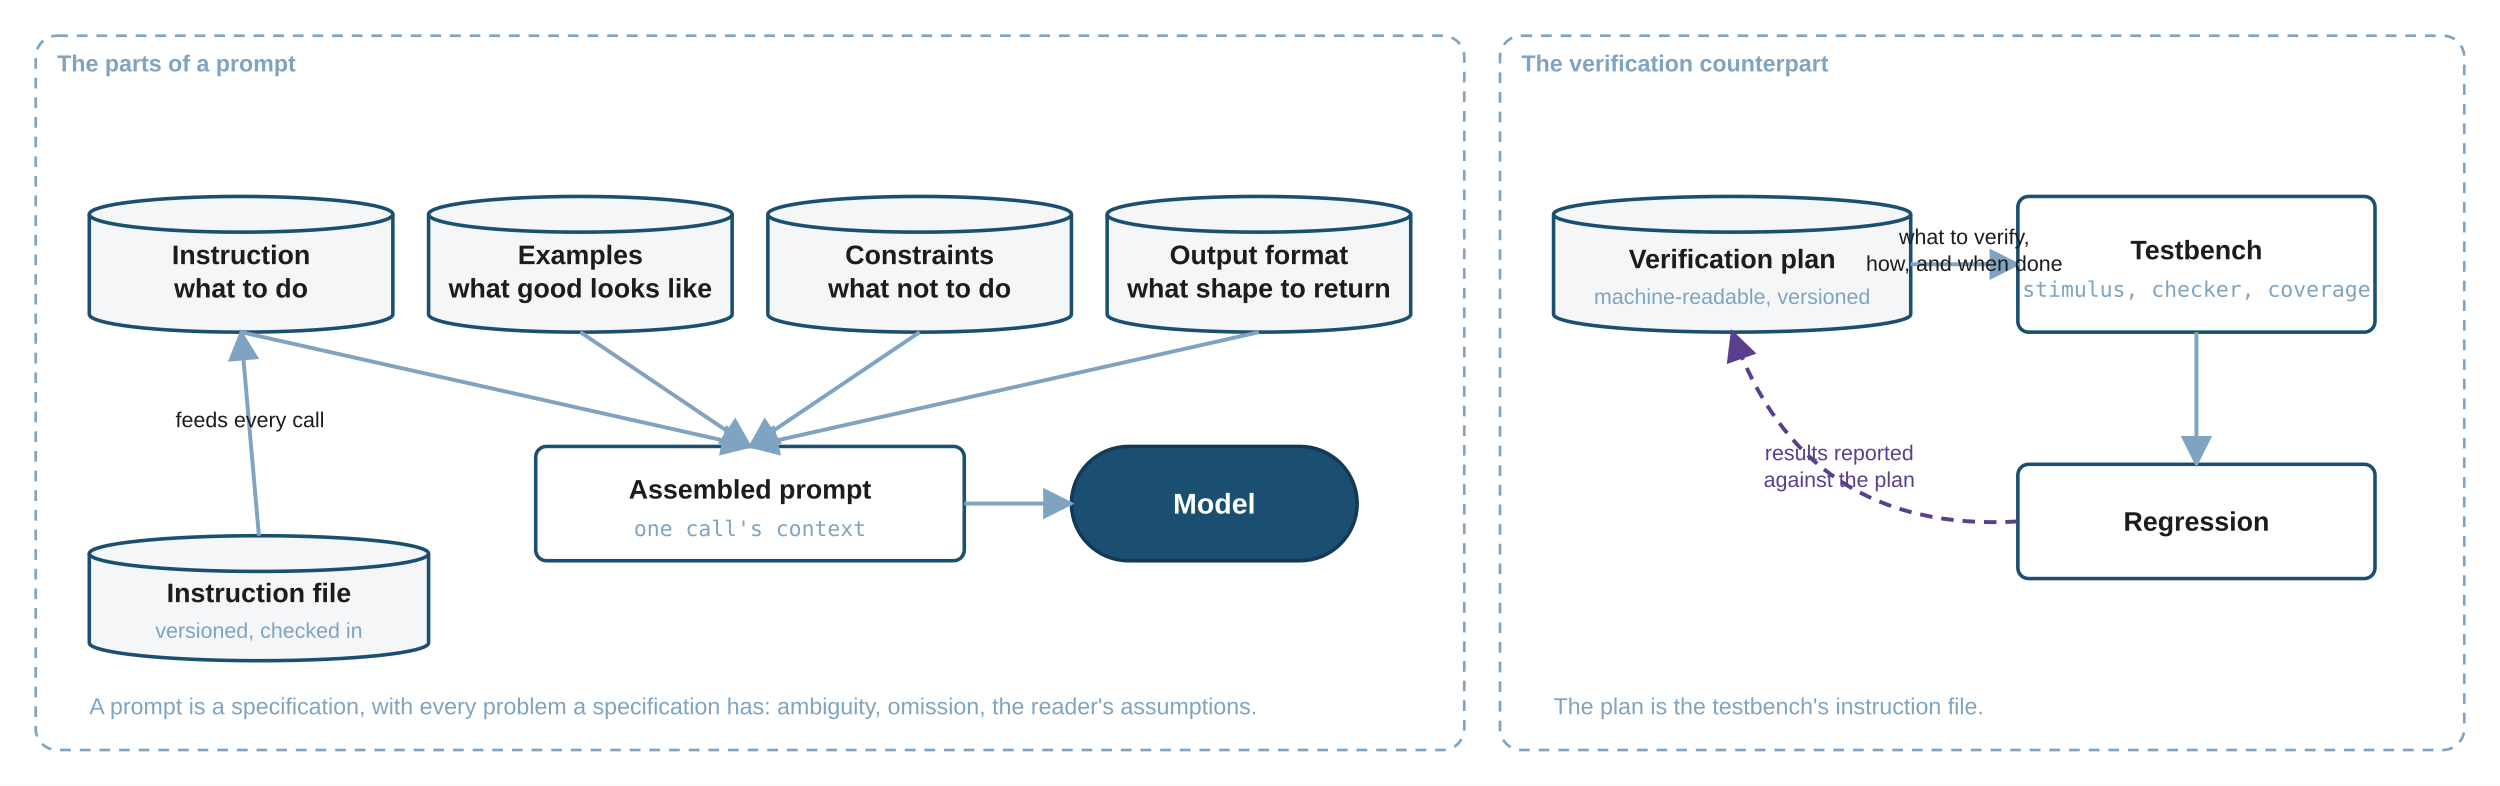
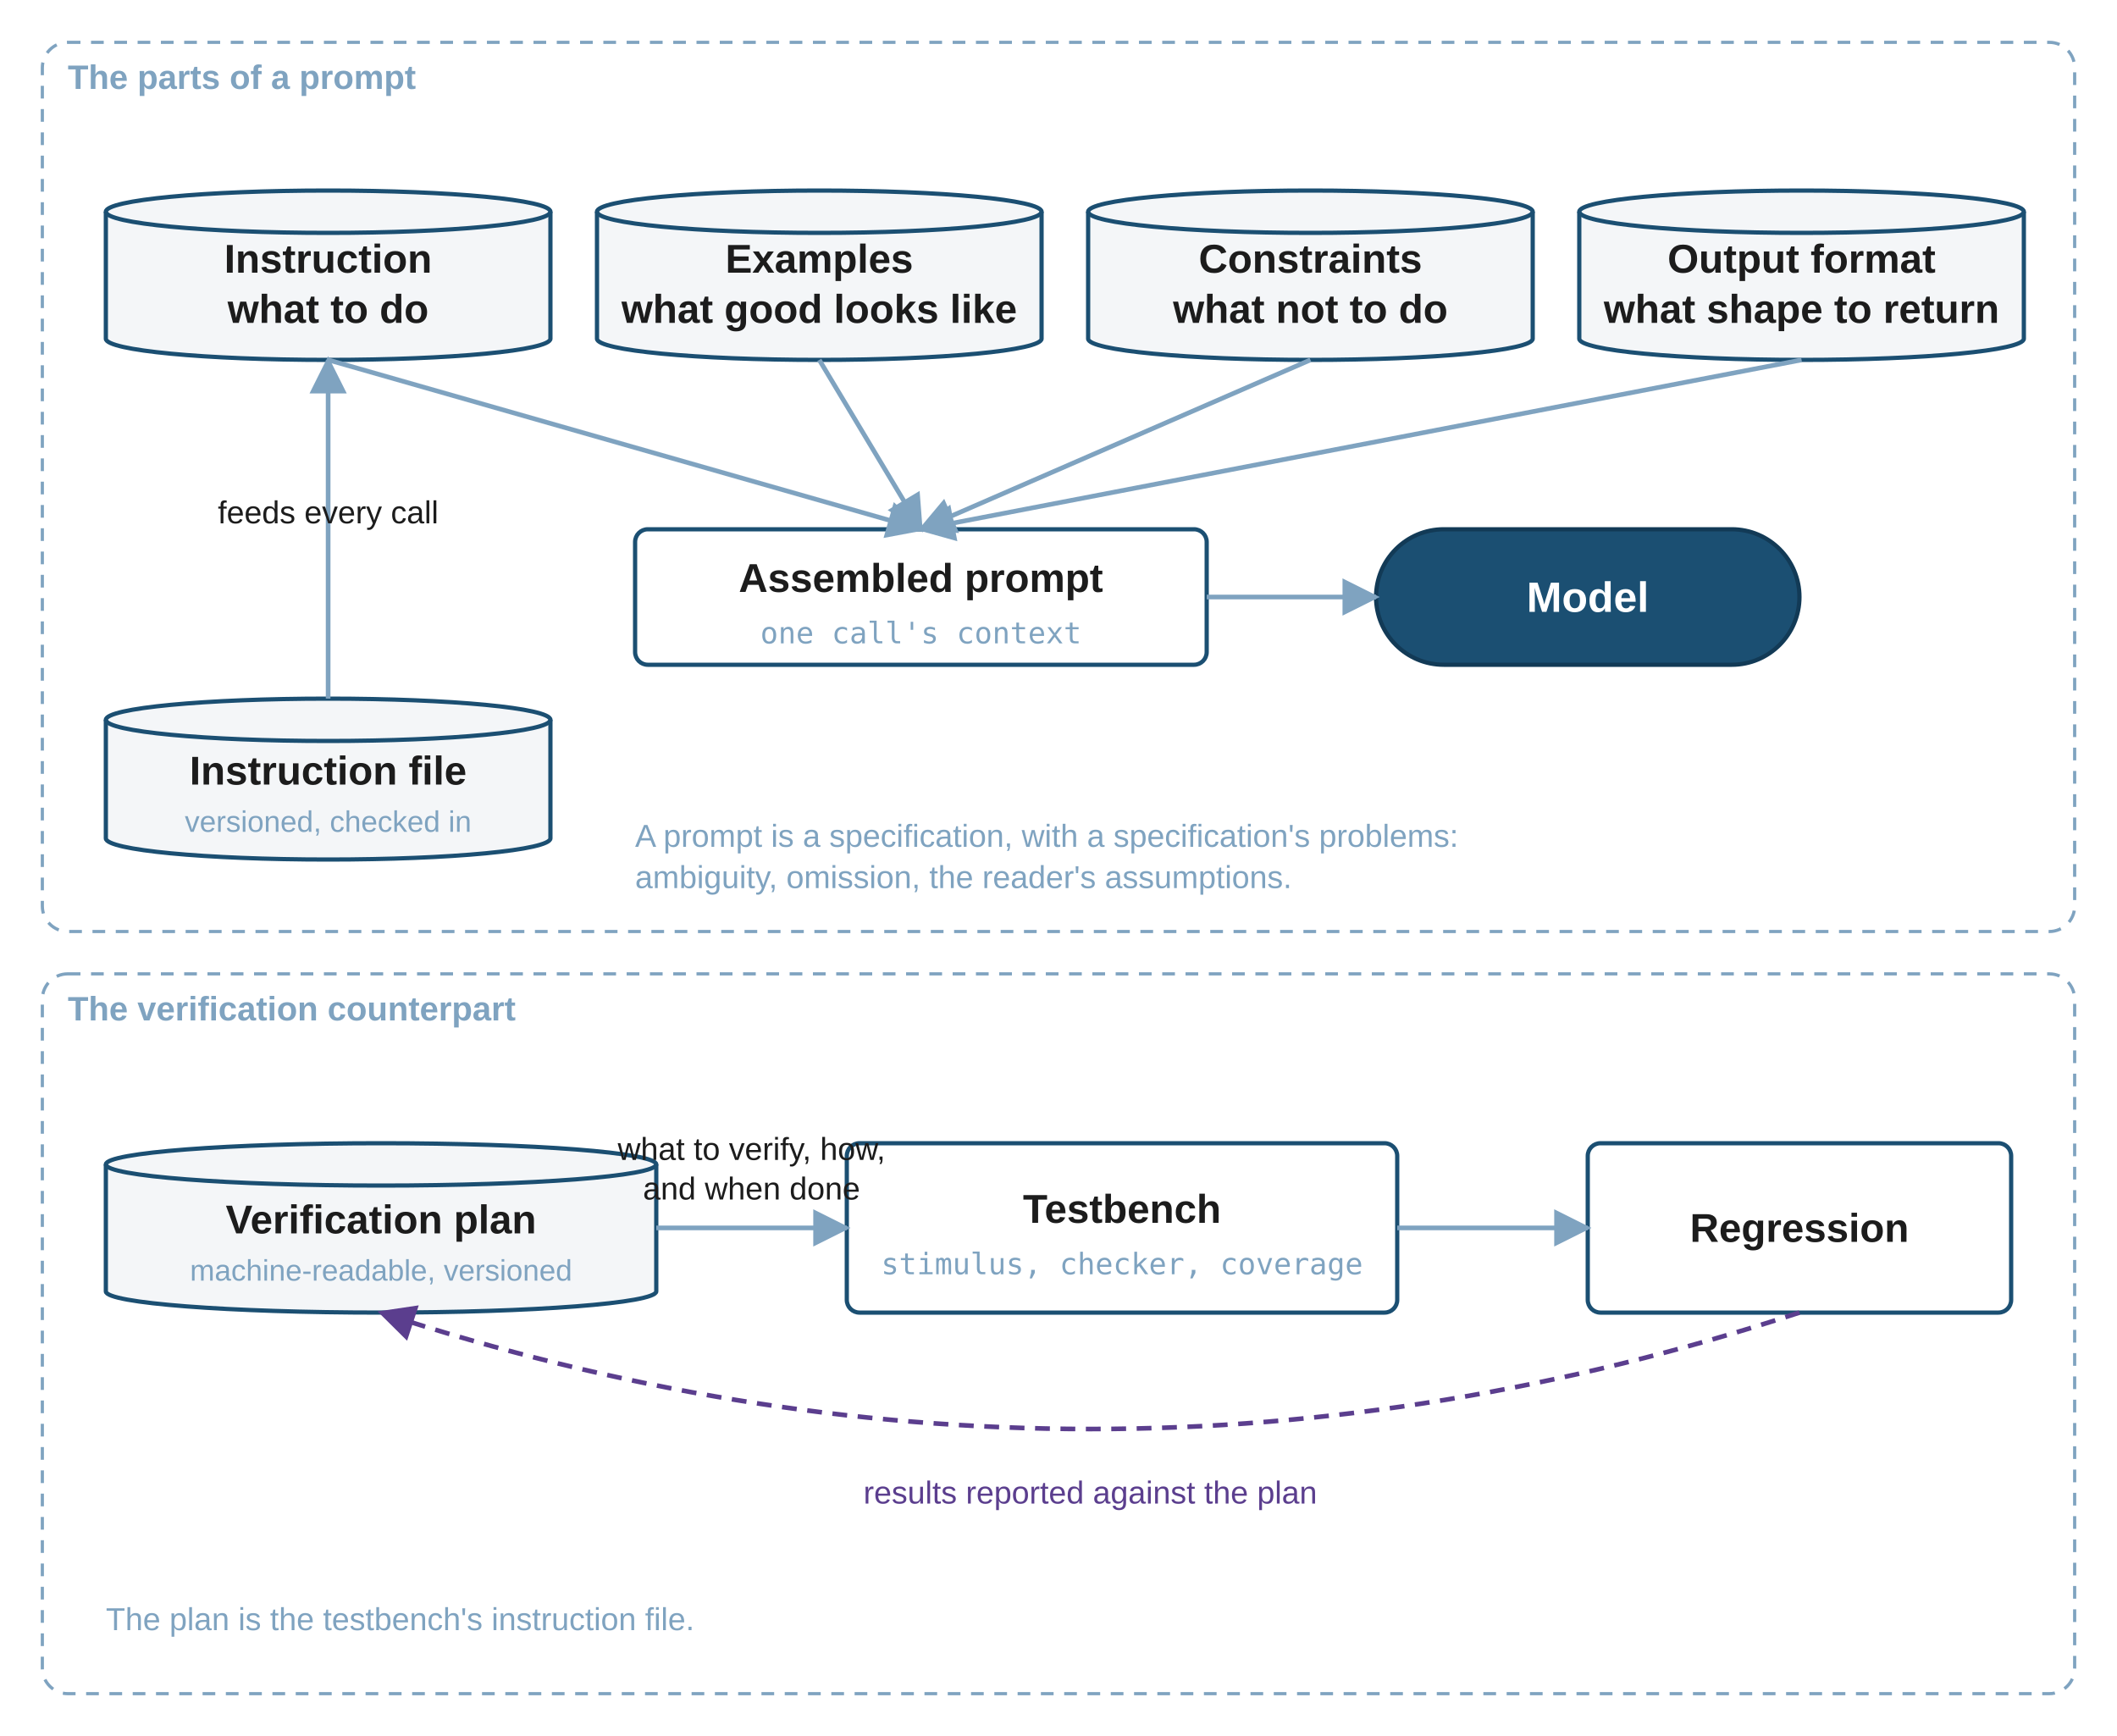
- <svg xmlns="http://www.w3.org/2000/svg" viewBox="0 0 1400 440" width="1400" height="440" role="img" aria-label="Prompt anatomy, the instruction file, and the verification plan">
+ <svg xmlns="http://www.w3.org/2000/svg" viewBox="0 0 1000 820" width="1000" height="820" role="img" aria-label="Prompt anatomy, the instruction file, and the verification plan">
  <defs>
    <marker id="ah" viewBox="0 0 10 10" refX="9" refY="5" markerWidth="8" markerHeight="8" orient="auto-start-reverse">
      <path d="M0,0 L10,5 L0,10 Z" fill="#7FA3C0" />
    </marker>
    <marker id="ahj" viewBox="0 0 10 10" refX="9" refY="5" markerWidth="8" markerHeight="8" orient="auto-start-reverse">
      <path d="M0,0 L10,5 L0,10 Z" fill="#5B3E8E" />
    </marker>
  </defs>
-   <rect width="1400" height="440" fill="white" />
-   <rect x="20" y="20" width="800" height="400" rx="12" fill="none" stroke="#7FA3C0" stroke-width="1.5" stroke-dasharray="6 5" />
-   <text x="32" y="40.0" font-family="'Source Sans 3', 'Helvetica Neue', Arial, sans-serif" font-size="13" font-weight="700" text-anchor="start" fill="#7FA3C0">The parts of a prompt</text>
-   <path d="M50,120 A85.0,10 0 0 1 220,120 V176 A85.0,10 0 0 1 50,176 Z" fill="#F4F6F8" stroke="#1B4F72" stroke-width="2" />
-   <path d="M50,120 A85.0,10 0 0 0 220,120" fill="none" stroke="#1B4F72" stroke-width="2" />
-   <text x="135.0" y="147.9" font-family="'Source Sans 3', 'Helvetica Neue', Arial, sans-serif" font-size="15" font-weight="600" text-anchor="middle" fill="#1C1C1C">Instruction</text>
-   <text x="135.0" y="166.6" font-family="'Source Sans 3', 'Helvetica Neue', Arial, sans-serif" font-size="15" font-weight="600" text-anchor="middle" fill="#1C1C1C">what to do</text>
-   <path d="M240,120 A85.0,10 0 0 1 410,120 V176 A85.0,10 0 0 1 240,176 Z" fill="#F4F6F8" stroke="#1B4F72" stroke-width="2" />
-   <path d="M240,120 A85.0,10 0 0 0 410,120" fill="none" stroke="#1B4F72" stroke-width="2" />
-   <text x="325.0" y="147.9" font-family="'Source Sans 3', 'Helvetica Neue', Arial, sans-serif" font-size="15" font-weight="600" text-anchor="middle" fill="#1C1C1C">Examples</text>
-   <text x="325.0" y="166.6" font-family="'Source Sans 3', 'Helvetica Neue', Arial, sans-serif" font-size="15" font-weight="600" text-anchor="middle" fill="#1C1C1C">what good looks like</text>
-   <path d="M430,120 A85.0,10 0 0 1 600,120 V176 A85.0,10 0 0 1 430,176 Z" fill="#F4F6F8" stroke="#1B4F72" stroke-width="2" />
-   <path d="M430,120 A85.0,10 0 0 0 600,120" fill="none" stroke="#1B4F72" stroke-width="2" />
-   <text x="515.0" y="147.9" font-family="'Source Sans 3', 'Helvetica Neue', Arial, sans-serif" font-size="15" font-weight="600" text-anchor="middle" fill="#1C1C1C">Constraints</text>
-   <text x="515.0" y="166.6" font-family="'Source Sans 3', 'Helvetica Neue', Arial, sans-serif" font-size="15" font-weight="600" text-anchor="middle" fill="#1C1C1C">what not to do</text>
-   <path d="M620,120 A85.0,10 0 0 1 790,120 V176 A85.0,10 0 0 1 620,176 Z" fill="#F4F6F8" stroke="#1B4F72" stroke-width="2" />
-   <path d="M620,120 A85.0,10 0 0 0 790,120" fill="none" stroke="#1B4F72" stroke-width="2" />
-   <text x="705.0" y="147.9" font-family="'Source Sans 3', 'Helvetica Neue', Arial, sans-serif" font-size="15" font-weight="600" text-anchor="middle" fill="#1C1C1C">Output format</text>
-   <text x="705.0" y="166.6" font-family="'Source Sans 3', 'Helvetica Neue', Arial, sans-serif" font-size="15" font-weight="600" text-anchor="middle" fill="#1C1C1C">what shape to return</text>
-   <rect x="300" y="250" width="240" height="64" rx="6" fill="white" stroke="#1B4F72" stroke-width="2" />
-   <text x="420.0" y="279.2" font-family="'Source Sans 3', 'Helvetica Neue', Arial, sans-serif" font-size="15" font-weight="600" text-anchor="middle" fill="#1C1C1C">Assembled prompt</text>
-   <text x="420.0" y="300.2" font-family="'JetBrains Mono', Menlo, monospace" font-size="12" font-weight="400" text-anchor="middle" fill="#7FA3C0">one call's context</text>
-   <path d="M135.0,186 L420.0,250" fill="none" stroke="#7FA3C0" stroke-width="2.2" marker-end="url(#ah)" />
-   <path d="M325.0,186 L420.0,250" fill="none" stroke="#7FA3C0" stroke-width="2.2" marker-end="url(#ah)" />
-   <path d="M515.0,186 L420.0,250" fill="none" stroke="#7FA3C0" stroke-width="2.2" marker-end="url(#ah)" />
-   <path d="M705.0,186 L420.0,250" fill="none" stroke="#7FA3C0" stroke-width="2.2" marker-end="url(#ah)" />
-   <rect x="600" y="250" width="160" height="64" rx="32.0" fill="#1B4F72" stroke="#123A56" stroke-width="2" />
-   <text x="680.0" y="287.6" font-family="'Source Sans 3', 'Helvetica Neue', Arial, sans-serif" font-size="16" font-weight="700" text-anchor="middle" fill="white">Model</text>
-   <path d="M540,282.0 L600,282.0" fill="none" stroke="#7FA3C0" stroke-width="2.2" marker-end="url(#ah)" />
-   <path d="M50,310 A95.0,10 0 0 1 240,310 V360 A95.0,10 0 0 1 50,360 Z" fill="#F4F6F8" stroke="#1B4F72" stroke-width="2" />
-   <path d="M50,310 A95.0,10 0 0 0 240,310" fill="none" stroke="#1B4F72" stroke-width="2" />
-   <text x="145.0" y="337.2" font-family="'Source Sans 3', 'Helvetica Neue', Arial, sans-serif" font-size="15" font-weight="600" text-anchor="middle" fill="#1C1C1C">Instruction file</text>
-   <text x="145.0" y="357.2" font-family="'Source Sans 3', 'Helvetica Neue', Arial, sans-serif" font-size="12" font-weight="400" text-anchor="middle" fill="#7FA3C0">versioned, checked in</text>
-   <path d="M145.0,300 L135.0,186" fill="none" stroke="#7FA3C0" stroke-width="2.2" marker-end="url(#ah)" />
-   <text x="140.0" y="239.2" font-family="'Source Sans 3', 'Helvetica Neue', Arial, sans-serif" font-size="12" font-weight="400" text-anchor="middle" fill="#1C1C1C">feeds every call</text>
-   <text x="50" y="400.0" font-family="'Source Sans 3', 'Helvetica Neue', Arial, sans-serif" font-size="13" font-weight="400" text-anchor="start" fill="#7FA3C0">A prompt is a specification, with every problem a specification has: ambiguity, omission, the reader's assumptions.</text>
-   <rect x="840" y="20" width="540" height="400" rx="12" fill="none" stroke="#7FA3C0" stroke-width="1.5" stroke-dasharray="6 5" />
-   <text x="852" y="40.0" font-family="'Source Sans 3', 'Helvetica Neue', Arial, sans-serif" font-size="13" font-weight="700" text-anchor="start" fill="#7FA3C0">The verification counterpart</text>
-   <path d="M870,120 A100.0,10 0 0 1 1070,120 V176 A100.0,10 0 0 1 870,176 Z" fill="#F4F6F8" stroke="#1B4F72" stroke-width="2" />
-   <path d="M870,120 A100.0,10 0 0 0 1070,120" fill="none" stroke="#1B4F72" stroke-width="2" />
-   <text x="970.0" y="150.2" font-family="'Source Sans 3', 'Helvetica Neue', Arial, sans-serif" font-size="15" font-weight="600" text-anchor="middle" fill="#1C1C1C">Verification plan</text>
-   <text x="970.0" y="170.2" font-family="'Source Sans 3', 'Helvetica Neue', Arial, sans-serif" font-size="12" font-weight="400" text-anchor="middle" fill="#7FA3C0">machine-readable, versioned</text>
-   <rect x="1130" y="110" width="200" height="76" rx="6" fill="white" stroke="#1B4F72" stroke-width="2" />
-   <text x="1230.0" y="145.2" font-family="'Source Sans 3', 'Helvetica Neue', Arial, sans-serif" font-size="15" font-weight="600" text-anchor="middle" fill="#1C1C1C">Testbench</text>
-   <text x="1230.0" y="166.2" font-family="'JetBrains Mono', Menlo, monospace" font-size="12" font-weight="400" text-anchor="middle" fill="#7FA3C0">stimulus, checker, coverage</text>
-   <path d="M1070,148.0 L1130,148.0" fill="none" stroke="#7FA3C0" stroke-width="2.2" marker-end="url(#ah)" />
-   <text x="1100.0" y="136.7" font-family="'Source Sans 3', 'Helvetica Neue', Arial, sans-serif" font-size="12" font-weight="400" text-anchor="middle" fill="#1C1C1C">what to verify,</text>
-   <text x="1100.0" y="151.7" font-family="'Source Sans 3', 'Helvetica Neue', Arial, sans-serif" font-size="12" font-weight="400" text-anchor="middle" fill="#1C1C1C">how, and when done</text>
-   <rect x="1130" y="260" width="200" height="64" rx="6" fill="white" stroke="#1B4F72" stroke-width="2" />
-   <text x="1230.0" y="297.2" font-family="'Source Sans 3', 'Helvetica Neue', Arial, sans-serif" font-size="15" font-weight="600" text-anchor="middle" fill="#1C1C1C">Regression</text>
-   <path d="M1230.0,186 L1230.0,260" fill="none" stroke="#7FA3C0" stroke-width="2.2" marker-end="url(#ah)" />
-   <path d="M1130,292.0 Q1010.0,299.0 970.0,186" fill="none" stroke="#5B3E8E" stroke-width="2.2" stroke-dasharray="7 5" marker-end="url(#ahj)" />
-   <text x="1030.0" y="257.7" font-family="'Source Sans 3', 'Helvetica Neue', Arial, sans-serif" font-size="12" font-weight="400" text-anchor="middle" fill="#5B3E8E">results reported</text>
-   <text x="1030.0" y="272.7" font-family="'Source Sans 3', 'Helvetica Neue', Arial, sans-serif" font-size="12" font-weight="400" text-anchor="middle" fill="#5B3E8E">against the plan</text>
-   <text x="870" y="400.0" font-family="'Source Sans 3', 'Helvetica Neue', Arial, sans-serif" font-size="13" font-weight="400" text-anchor="start" fill="#7FA3C0">The plan is the testbench's instruction file.</text>
+   <rect width="1000" height="820" fill="white" />
+   <rect x="20" y="20" width="960" height="420" rx="12" fill="none" stroke="#7FA3C0" stroke-width="1.5" stroke-dasharray="6 5" />
+   <text x="32" y="42.0" font-family="'Source Sans 3', 'Helvetica Neue', Arial, sans-serif" font-size="16" font-weight="700" text-anchor="start" fill="#7FA3C0">The parts of a prompt</text>
+   <path d="M50,100 A105.0,10 0 0 1 260,100 V160 A105.0,10 0 0 1 50,160 Z" fill="#F4F6F8" stroke="#1B4F72" stroke-width="2" />
+   <path d="M50,100 A105.0,10 0 0 0 260,100" fill="none" stroke="#1B4F72" stroke-width="2" />
+   <text x="155.0" y="128.8" font-family="'Source Sans 3', 'Helvetica Neue', Arial, sans-serif" font-size="19" font-weight="600" text-anchor="middle" fill="#1C1C1C">Instruction</text>
+   <text x="155.0" y="152.5" font-family="'Source Sans 3', 'Helvetica Neue', Arial, sans-serif" font-size="19" font-weight="600" text-anchor="middle" fill="#1C1C1C">what to do</text>
+   <path d="M282,100 A105.0,10 0 0 1 492,100 V160 A105.0,10 0 0 1 282,160 Z" fill="#F4F6F8" stroke="#1B4F72" stroke-width="2" />
+   <path d="M282,100 A105.0,10 0 0 0 492,100" fill="none" stroke="#1B4F72" stroke-width="2" />
+   <text x="387.0" y="128.8" font-family="'Source Sans 3', 'Helvetica Neue', Arial, sans-serif" font-size="19" font-weight="600" text-anchor="middle" fill="#1C1C1C">Examples</text>
+   <text x="387.0" y="152.5" font-family="'Source Sans 3', 'Helvetica Neue', Arial, sans-serif" font-size="19" font-weight="600" text-anchor="middle" fill="#1C1C1C">what good looks like</text>
+   <path d="M514,100 A105.0,10 0 0 1 724,100 V160 A105.0,10 0 0 1 514,160 Z" fill="#F4F6F8" stroke="#1B4F72" stroke-width="2" />
+   <path d="M514,100 A105.0,10 0 0 0 724,100" fill="none" stroke="#1B4F72" stroke-width="2" />
+   <text x="619.0" y="128.8" font-family="'Source Sans 3', 'Helvetica Neue', Arial, sans-serif" font-size="19" font-weight="600" text-anchor="middle" fill="#1C1C1C">Constraints</text>
+   <text x="619.0" y="152.5" font-family="'Source Sans 3', 'Helvetica Neue', Arial, sans-serif" font-size="19" font-weight="600" text-anchor="middle" fill="#1C1C1C">what not to do</text>
+   <path d="M746,100 A105.0,10 0 0 1 956,100 V160 A105.0,10 0 0 1 746,160 Z" fill="#F4F6F8" stroke="#1B4F72" stroke-width="2" />
+   <path d="M746,100 A105.0,10 0 0 0 956,100" fill="none" stroke="#1B4F72" stroke-width="2" />
+   <text x="851.0" y="128.8" font-family="'Source Sans 3', 'Helvetica Neue', Arial, sans-serif" font-size="19" font-weight="600" text-anchor="middle" fill="#1C1C1C">Output format</text>
+   <text x="851.0" y="152.5" font-family="'Source Sans 3', 'Helvetica Neue', Arial, sans-serif" font-size="19" font-weight="600" text-anchor="middle" fill="#1C1C1C">what shape to return</text>
+   <rect x="300" y="250" width="270" height="64" rx="6" fill="white" stroke="#1B4F72" stroke-width="2" />
+   <text x="435.0" y="279.6" font-family="'Source Sans 3', 'Helvetica Neue', Arial, sans-serif" font-size="19" font-weight="600" text-anchor="middle" fill="#1C1C1C">Assembled prompt</text>
+   <text x="435.0" y="303.9" font-family="'JetBrains Mono', Menlo, monospace" font-size="14" font-weight="400" text-anchor="middle" fill="#7FA3C0">one call's context</text>
+   <path d="M155.0,170 L435.0,250" fill="none" stroke="#7FA3C0" stroke-width="2.2" marker-end="url(#ah)" />
+   <path d="M387.0,170 L435.0,250" fill="none" stroke="#7FA3C0" stroke-width="2.2" marker-end="url(#ah)" />
+   <path d="M619.0,170 L435.0,250" fill="none" stroke="#7FA3C0" stroke-width="2.2" marker-end="url(#ah)" />
+   <path d="M851.0,170 L435.0,250" fill="none" stroke="#7FA3C0" stroke-width="2.2" marker-end="url(#ah)" />
+   <rect x="650" y="250" width="200" height="64" rx="32.0" fill="#1B4F72" stroke="#123A56" stroke-width="2" />
+   <text x="750.0" y="289.0" font-family="'Source Sans 3', 'Helvetica Neue', Arial, sans-serif" font-size="20" font-weight="700" text-anchor="middle" fill="white">Model</text>
+   <path d="M570,282.0 L650,282.0" fill="none" stroke="#7FA3C0" stroke-width="2.2" marker-end="url(#ah)" />
+   <path d="M50,340 A105.0,10 0 0 1 260,340 V396 A105.0,10 0 0 1 50,396 Z" fill="#F4F6F8" stroke="#1B4F72" stroke-width="2" />
+   <path d="M50,340 A105.0,10 0 0 0 260,340" fill="none" stroke="#1B4F72" stroke-width="2" />
+   <text x="155.0" y="370.6" font-family="'Source Sans 3', 'Helvetica Neue', Arial, sans-serif" font-size="19" font-weight="600" text-anchor="middle" fill="#1C1C1C">Instruction file</text>
+   <text x="155.0" y="392.9" font-family="'Source Sans 3', 'Helvetica Neue', Arial, sans-serif" font-size="14" font-weight="400" text-anchor="middle" fill="#7FA3C0">versioned, checked in</text>
+   <path d="M155.0,330 L155.0,170" fill="none" stroke="#7FA3C0" stroke-width="2.2" marker-end="url(#ah)" />
+   <text x="155.0" y="247.2" font-family="'Source Sans 3', 'Helvetica Neue', Arial, sans-serif" font-size="15" font-weight="400" text-anchor="middle" fill="#1C1C1C">feeds every call</text>
+   <text x="300" y="400.0" font-family="'Source Sans 3', 'Helvetica Neue', Arial, sans-serif" font-size="15" font-weight="400" text-anchor="start" fill="#7FA3C0">A prompt is a specification, with a specification's problems:</text>
+   <text x="300" y="419.5" font-family="'Source Sans 3', 'Helvetica Neue', Arial, sans-serif" font-size="15" font-weight="400" text-anchor="start" fill="#7FA3C0">ambiguity, omission, the reader's assumptions.</text>
+   <rect x="20" y="460" width="960" height="340" rx="12" fill="none" stroke="#7FA3C0" stroke-width="1.5" stroke-dasharray="6 5" />
+   <text x="32" y="482.0" font-family="'Source Sans 3', 'Helvetica Neue', Arial, sans-serif" font-size="16" font-weight="700" text-anchor="start" fill="#7FA3C0">The verification counterpart</text>
+   <path d="M50,550 A130.0,10 0 0 1 310,550 V610 A130.0,10 0 0 1 50,610 Z" fill="#F4F6F8" stroke="#1B4F72" stroke-width="2" />
+   <path d="M50,550 A130.0,10 0 0 0 310,550" fill="none" stroke="#1B4F72" stroke-width="2" />
+   <text x="180.0" y="582.6" font-family="'Source Sans 3', 'Helvetica Neue', Arial, sans-serif" font-size="19" font-weight="600" text-anchor="middle" fill="#1C1C1C">Verification plan</text>
+   <text x="180.0" y="604.9" font-family="'Source Sans 3', 'Helvetica Neue', Arial, sans-serif" font-size="14" font-weight="400" text-anchor="middle" fill="#7FA3C0">machine-readable, versioned</text>
+   <rect x="400" y="540" width="260" height="80" rx="6" fill="white" stroke="#1B4F72" stroke-width="2" />
+   <text x="530.0" y="577.6" font-family="'Source Sans 3', 'Helvetica Neue', Arial, sans-serif" font-size="19" font-weight="600" text-anchor="middle" fill="#1C1C1C">Testbench</text>
+   <text x="530.0" y="601.9" font-family="'JetBrains Mono', Menlo, monospace" font-size="14" font-weight="400" text-anchor="middle" fill="#7FA3C0">stimulus, checker, coverage</text>
+   <rect x="750" y="540" width="200" height="80" rx="6" fill="white" stroke="#1B4F72" stroke-width="2" />
+   <text x="850.0" y="586.6" font-family="'Source Sans 3', 'Helvetica Neue', Arial, sans-serif" font-size="19" font-weight="600" text-anchor="middle" fill="#1C1C1C">Regression</text>
+   <path d="M310,580.0 L400,580.0" fill="none" stroke="#7FA3C0" stroke-width="2.2" marker-end="url(#ah)" />
+   <text x="355.0" y="547.9" font-family="'Source Sans 3', 'Helvetica Neue', Arial, sans-serif" font-size="15" font-weight="400" text-anchor="middle" fill="#1C1C1C">what to verify, how,</text>
+   <text x="355.0" y="566.6" font-family="'Source Sans 3', 'Helvetica Neue', Arial, sans-serif" font-size="15" font-weight="400" text-anchor="middle" fill="#1C1C1C">and when done</text>
+   <path d="M660,580.0 L750,580.0" fill="none" stroke="#7FA3C0" stroke-width="2.2" marker-end="url(#ah)" />
+   <path d="M850.0,620 Q515.0,730.0 180.0,620" fill="none" stroke="#5B3E8E" stroke-width="2.2" stroke-dasharray="7 5" marker-end="url(#ahj)" />
+   <text x="515.0" y="710.2" font-family="'Source Sans 3', 'Helvetica Neue', Arial, sans-serif" font-size="15" font-weight="400" text-anchor="middle" fill="#5B3E8E">results reported against the plan</text>
+   <text x="50" y="770.0" font-family="'Source Sans 3', 'Helvetica Neue', Arial, sans-serif" font-size="15" font-weight="400" text-anchor="start" fill="#7FA3C0">The plan is the testbench's instruction file.</text>
</svg>
